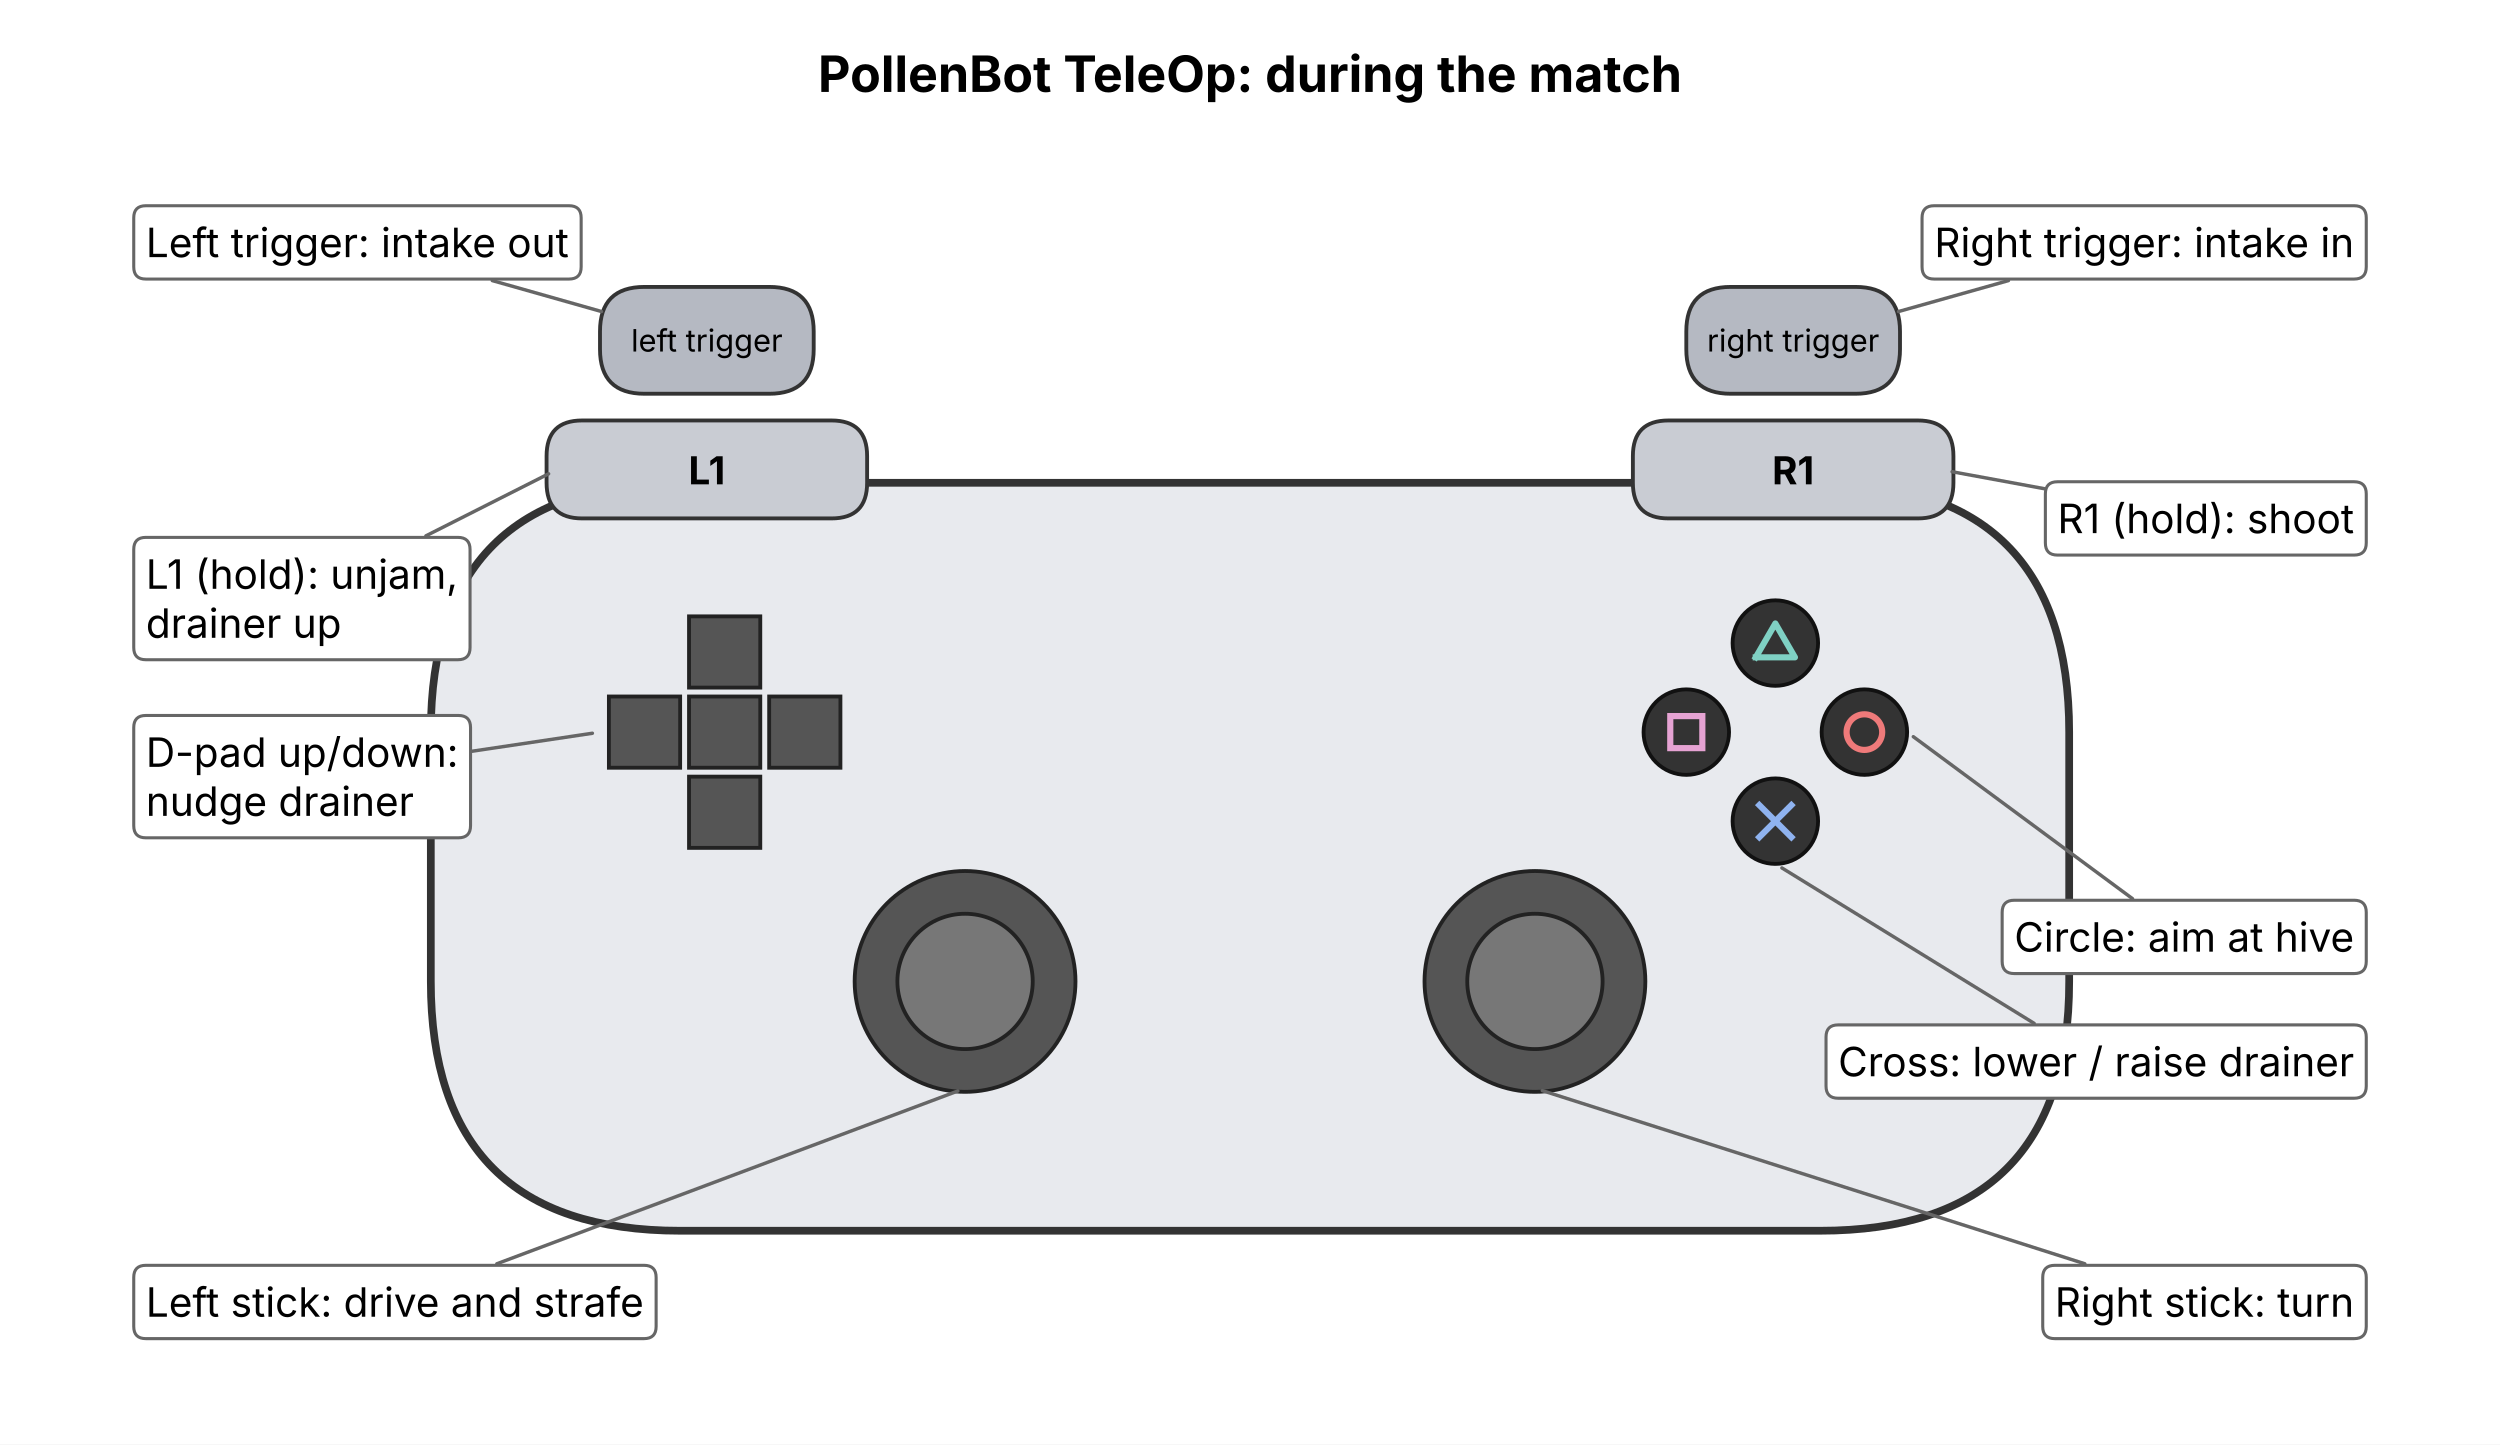
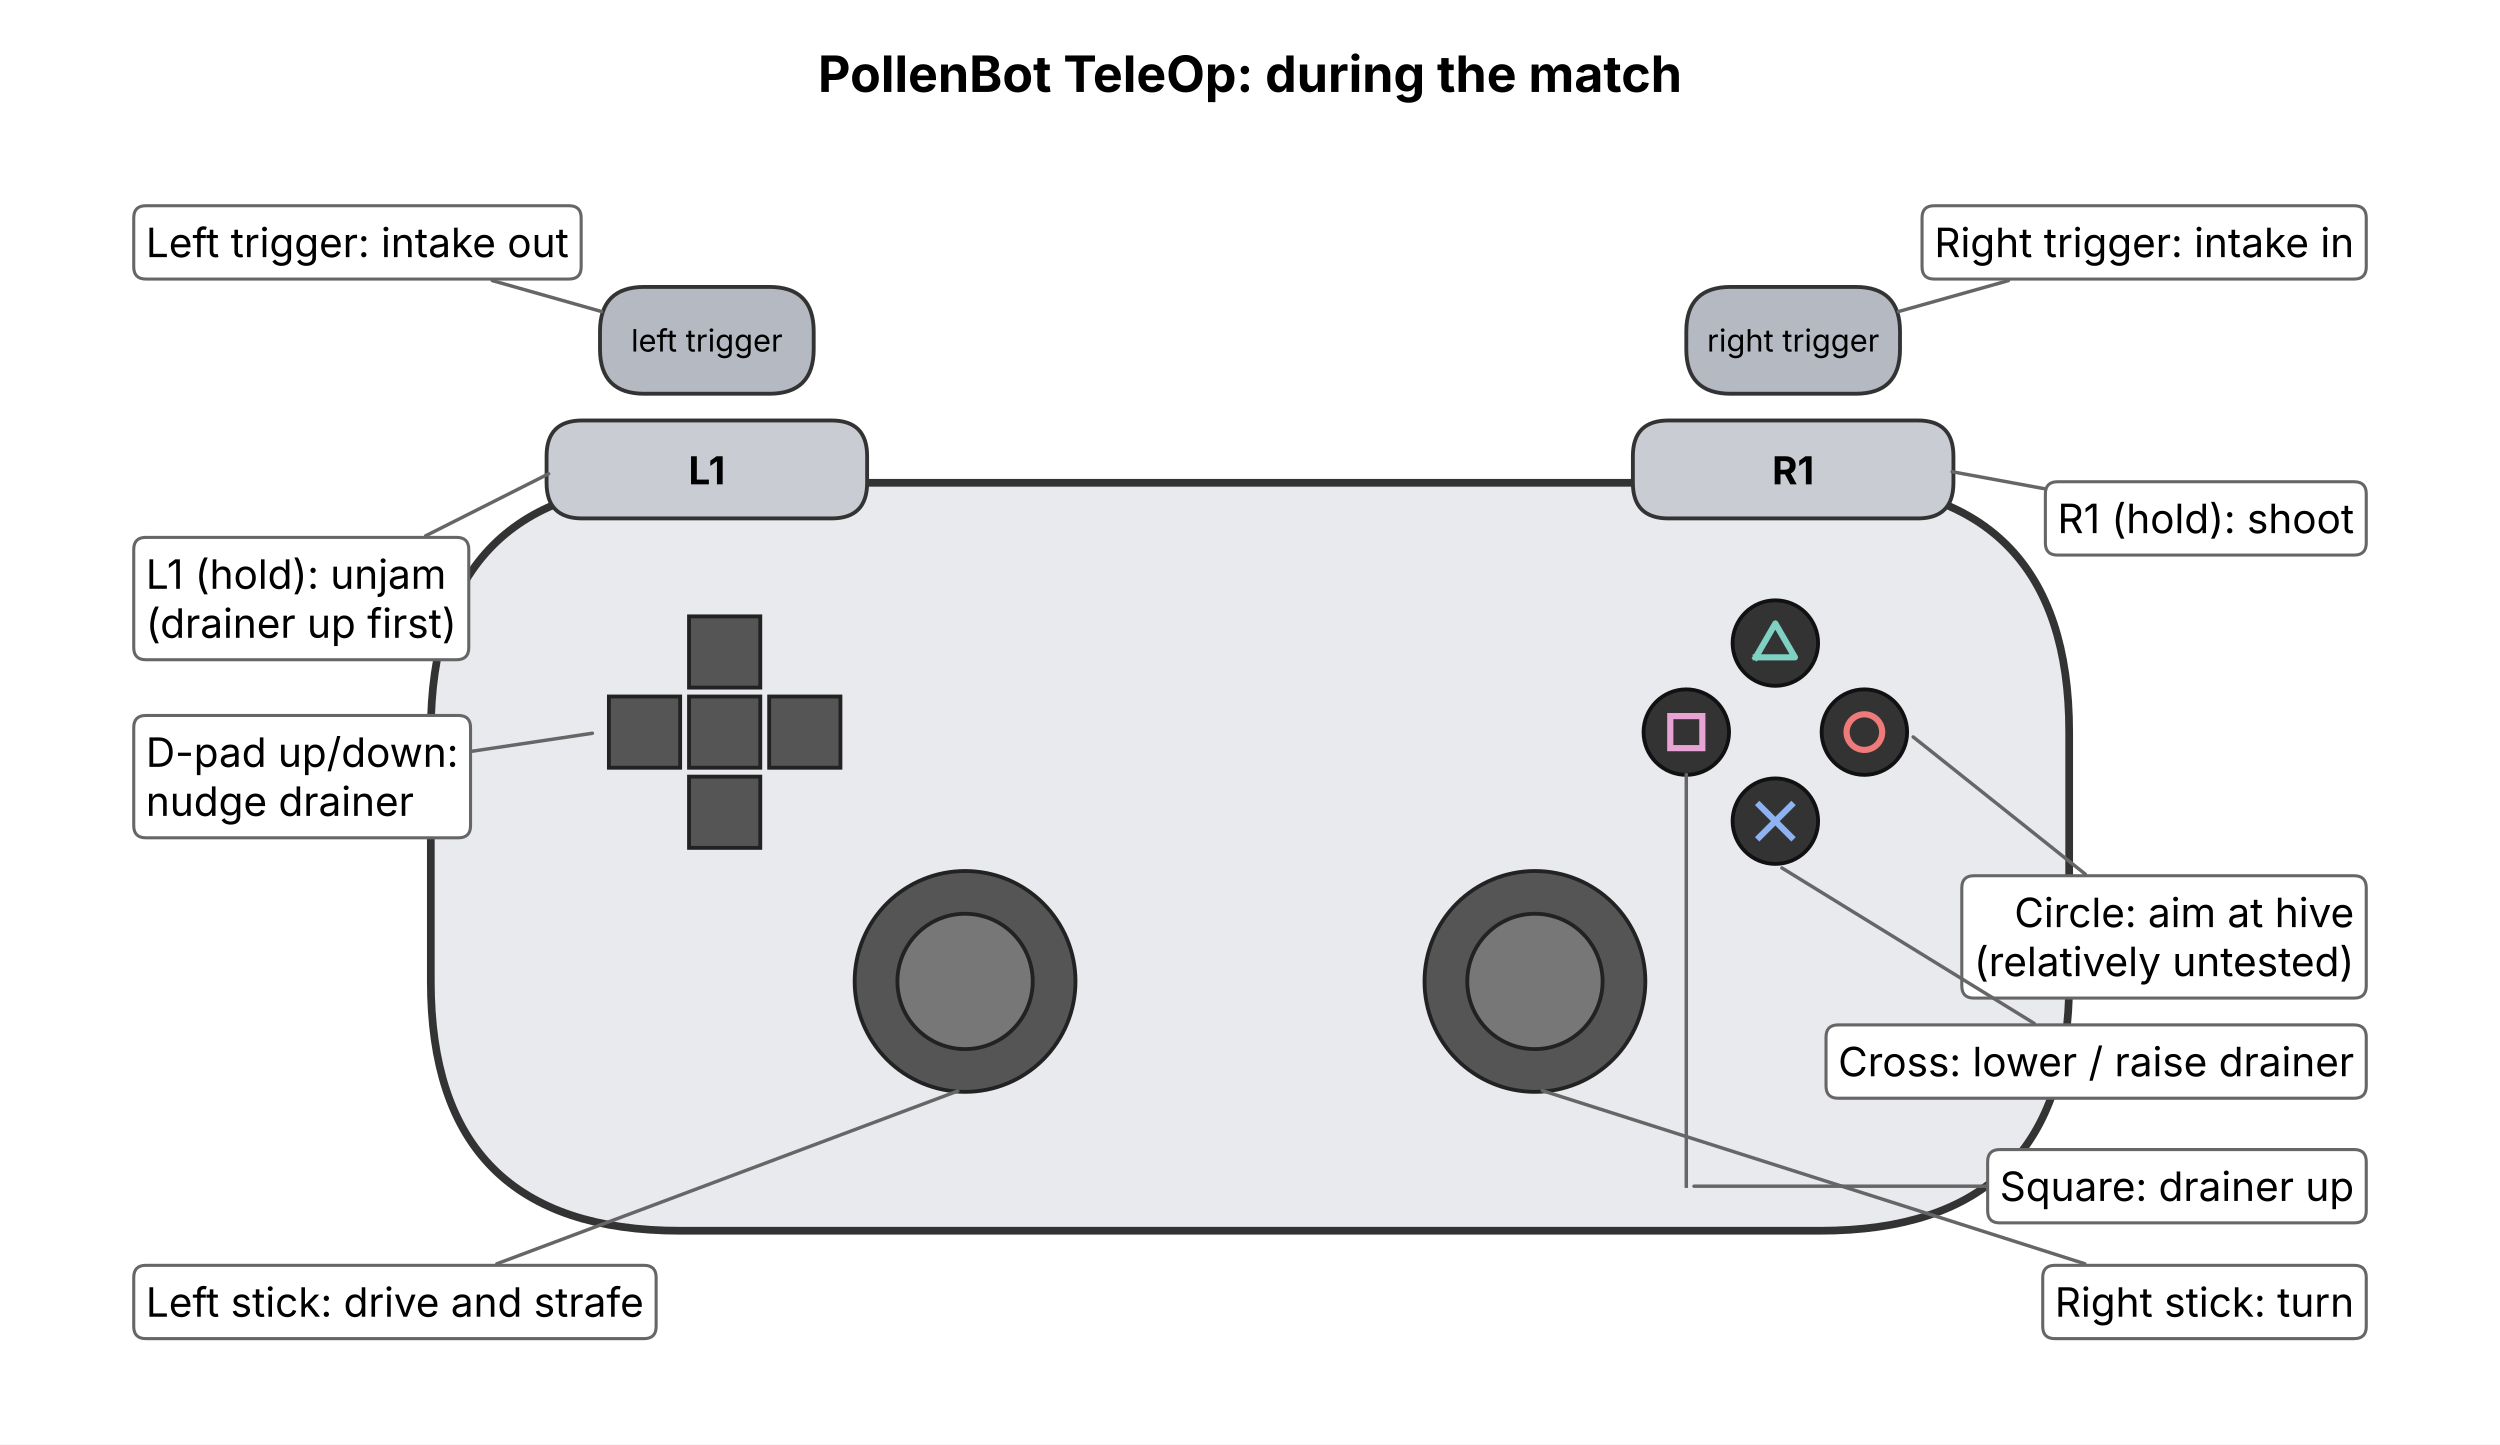
<svg xmlns="http://www.w3.org/2000/svg" width="648pt" height="374.4pt" viewBox="0 0 648 374.4" version="1.1">
  <defs>
    <style type="text/css">*{stroke-linejoin: round; stroke-linecap: butt}</style>
  </defs>
  <g id="figure_1">
    <g id="patch_1">
      <path d="M 0 374.4 L 648 374.4 L 648 0 L 0 0 z " style="fill: #ffffff" />
    </g>
    <g id="axes_1">
      <g id="patch_2">
        <path d="M 176.292 319.009 L 471.708 319.009 Q 536.331 319.009 536.331 254.387 L 536.331 189.764 Q 536.331 125.142 471.708 125.142 L 176.292 125.142 Q 111.669 125.142 111.669 189.764 L 111.669 254.387 Q 111.669 319.009 176.292 319.009 z " clip-path="url(#pbf100af5ca)" style="fill: #e8eaee; stroke: #333333; stroke-width: 2; stroke-linejoin: miter" />
      </g>
      <g id="patch_3">
        <path d="M 150.904 134.374 L 215.527 134.374 Q 224.758 134.374 224.758 125.142 L 224.758 118.218 Q 224.758 108.986 215.527 108.986 L 150.904 108.986 Q 141.672 108.986 141.672 118.218 L 141.672 125.142 Q 141.672 134.374 150.904 134.374 z " clip-path="url(#pbf100af5ca)" style="fill: #c9ccd3; stroke: #333333; stroke-linejoin: miter" />
      </g>
      <g id="patch_4">
        <path d="M 432.473 134.374 L 497.096 134.374 Q 506.328 134.374 506.328 125.142 L 506.328 118.218 Q 506.328 108.986 497.096 108.986 L 432.473 108.986 Q 423.242 108.986 423.242 118.218 L 423.242 125.142 Q 423.242 134.374 432.473 134.374 z " clip-path="url(#pbf100af5ca)" style="fill: #c9ccd3; stroke: #333333; stroke-linejoin: miter" />
      </g>
      <g id="patch_5">
        <path d="M 167.06 102.062 L 199.371 102.062 Q 210.911 102.062 210.911 90.523 L 210.911 85.907 Q 210.911 74.367 199.371 74.367 L 167.06 74.367 Q 155.52 74.367 155.52 85.907 L 155.52 90.523 Q 155.52 102.062 167.06 102.062 z " clip-path="url(#pbf100af5ca)" style="fill: #b5b9c2; stroke: #333333; stroke-linejoin: miter" />
      </g>
      <g id="patch_6">
        <path d="M 448.629 102.062 L 480.94 102.062 Q 492.48 102.062 492.48 90.523 L 492.48 85.907 Q 492.48 74.367 480.94 74.367 L 448.629 74.367 Q 437.089 74.367 437.089 85.907 L 437.089 90.523 Q 437.089 102.062 448.629 102.062 z " clip-path="url(#pbf100af5ca)" style="fill: #b5b9c2; stroke: #333333; stroke-linejoin: miter" />
      </g>
      <g id="patch_7">
        <path d="M 250.146 283.005 C 257.735 283.005 265.015 279.99 270.382 274.623 C 275.749 269.256 278.764 261.977 278.764 254.387 C 278.764 246.797 275.749 239.517 270.382 234.15 C 265.015 228.784 257.735 225.768 250.146 225.768 C 242.556 225.768 235.276 228.784 229.909 234.15 C 224.543 239.517 221.527 246.797 221.527 254.387 C 221.527 261.977 224.543 269.256 229.909 274.623 C 235.276 279.99 242.556 283.005 250.146 283.005 z " clip-path="url(#pbf100af5ca)" style="fill: #555555; stroke: #222222; stroke-linejoin: miter" />
      </g>
      <g id="patch_8">
        <path d="M 250.146 271.927 C 254.798 271.927 259.259 270.079 262.549 266.79 C 265.838 263.5 267.686 259.039 267.686 254.387 C 267.686 249.735 265.838 245.273 262.549 241.984 C 259.259 238.695 254.798 236.846 250.146 236.846 C 245.494 236.846 241.032 238.695 237.743 241.984 C 234.454 245.273 232.605 249.735 232.605 254.387 C 232.605 259.039 234.454 263.5 237.743 266.79 C 241.032 270.079 245.494 271.927 250.146 271.927 z " clip-path="url(#pbf100af5ca)" style="fill: #777777; stroke: #222222; stroke-linejoin: miter" />
      </g>
      <g id="patch_9">
        <path d="M 397.854 283.005 C 405.444 283.005 412.724 279.99 418.091 274.623 C 423.457 269.256 426.473 261.977 426.473 254.387 C 426.473 246.797 423.457 239.517 418.091 234.15 C 412.724 228.784 405.444 225.768 397.854 225.768 C 390.265 225.768 382.985 228.784 377.618 234.15 C 372.251 239.517 369.236 246.797 369.236 254.387 C 369.236 261.977 372.251 269.256 377.618 274.623 C 382.985 279.99 390.265 283.005 397.854 283.005 z " clip-path="url(#pbf100af5ca)" style="fill: #555555; stroke: #222222; stroke-linejoin: miter" />
      </g>
      <g id="patch_10">
        <path d="M 397.854 271.927 C 402.506 271.927 406.968 270.079 410.257 266.79 C 413.546 263.5 415.395 259.039 415.395 254.387 C 415.395 249.735 413.546 245.273 410.257 241.984 C 406.968 238.695 402.506 236.846 397.854 236.846 C 393.202 236.846 388.741 238.695 385.451 241.984 C 382.162 245.273 380.314 249.735 380.314 254.387 C 380.314 259.039 382.162 263.5 385.451 266.79 C 388.741 270.079 393.202 271.927 397.854 271.927 z " clip-path="url(#pbf100af5ca)" style="fill: #777777; stroke: #222222; stroke-linejoin: miter" />
      </g>
      <g id="patch_11">
        <path d="M 178.599 178.225 L 197.063 178.225 L 197.063 159.761 L 178.599 159.761 z " clip-path="url(#pbf100af5ca)" style="fill: #555555; stroke: #222222; stroke-linejoin: miter" />
      </g>
      <g id="patch_12">
        <path d="M 178.599 219.768 L 197.063 219.768 L 197.063 201.304 L 178.599 201.304 z " clip-path="url(#pbf100af5ca)" style="fill: #555555; stroke: #222222; stroke-linejoin: miter" />
      </g>
      <g id="patch_13">
        <path d="M 157.828 198.996 L 176.292 198.996 L 176.292 180.533 L 157.828 180.533 z " clip-path="url(#pbf100af5ca)" style="fill: #555555; stroke: #222222; stroke-linejoin: miter" />
      </g>
      <g id="patch_14">
        <path d="M 199.371 198.996 L 217.835 198.996 L 217.835 180.533 L 199.371 180.533 z " clip-path="url(#pbf100af5ca)" style="fill: #555555; stroke: #222222; stroke-linejoin: miter" />
      </g>
      <g id="patch_15">
        <path d="M 178.599 198.996 L 197.063 198.996 L 197.063 180.533 L 178.599 180.533 z " clip-path="url(#pbf100af5ca)" style="fill: #555555; stroke: #222222; stroke-linejoin: miter" />
      </g>
      <g id="patch_16">
        <path d="M 460.169 177.763 C 463.107 177.763 465.925 176.596 468.002 174.518 C 470.08 172.441 471.247 169.623 471.247 166.685 C 471.247 163.747 470.08 160.929 468.002 158.852 C 465.925 156.774 463.107 155.607 460.169 155.607 C 457.231 155.607 454.413 156.774 452.335 158.852 C 450.258 160.929 449.091 163.747 449.091 166.685 C 449.091 169.623 450.258 172.441 452.335 174.518 C 454.413 176.596 457.231 177.763 460.169 177.763 z " clip-path="url(#pbf100af5ca)" style="fill: #333333; stroke: #111111; stroke-linejoin: miter" />
      </g>
      <g id="patch_17">
        <path d="M 437.089 200.843 C 440.027 200.843 442.845 199.675 444.923 197.598 C 447 195.52 448.167 192.702 448.167 189.764 C 448.167 186.826 447 184.008 444.923 181.931 C 442.845 179.854 440.027 178.686 437.089 178.686 C 434.151 178.686 431.333 179.854 429.256 181.931 C 427.178 184.008 426.011 186.826 426.011 189.764 C 426.011 192.702 427.178 195.52 429.256 197.598 C 431.333 199.675 434.151 200.843 437.089 200.843 z " clip-path="url(#pbf100af5ca)" style="fill: #333333; stroke: #111111; stroke-linejoin: miter" />
      </g>
      <g id="patch_18">
        <path d="M 432.935 193.919 L 441.244 193.919 L 441.244 185.61 L 432.935 185.61 L 432.935 193.919 z " clip-path="url(#pbf100af5ca)" style="fill: none; stroke: #e6a3d3; stroke-width: 1.6; stroke-linejoin: miter" />
      </g>
      <g id="patch_19">
        <path d="M 483.248 200.843 C 486.186 200.843 489.004 199.675 491.082 197.598 C 493.159 195.52 494.326 192.702 494.326 189.764 C 494.326 186.826 493.159 184.008 491.082 181.931 C 489.004 179.854 486.186 178.686 483.248 178.686 C 480.31 178.686 477.492 179.854 475.415 181.931 C 473.337 184.008 472.17 186.826 472.17 189.764 C 472.17 192.702 473.337 195.52 475.415 197.598 C 477.492 199.675 480.31 200.843 483.248 200.843 z " clip-path="url(#pbf100af5ca)" style="fill: #333333; stroke: #111111; stroke-linejoin: miter" />
      </g>
      <g id="patch_20">
        <path d="M 483.248 194.38 C 484.472 194.38 485.647 193.894 486.512 193.028 C 487.378 192.163 487.864 190.989 487.864 189.764 C 487.864 188.54 487.378 187.366 486.512 186.5 C 485.647 185.635 484.472 185.148 483.248 185.148 C 482.024 185.148 480.85 185.635 479.984 186.5 C 479.119 187.366 478.632 188.54 478.632 189.764 C 478.632 190.989 479.119 192.163 479.984 193.028 C 480.85 193.894 482.024 194.38 483.248 194.38 L 483.248 194.38 z " clip-path="url(#pbf100af5ca)" style="fill: none; stroke: #ef7a7a; stroke-width: 1.6; stroke-linejoin: miter" />
      </g>
      <g id="patch_21">
        <path d="M 460.169 223.922 C 463.107 223.922 465.925 222.755 468.002 220.677 C 470.08 218.6 471.247 215.782 471.247 212.844 C 471.247 209.906 470.08 207.088 468.002 205.01 C 465.925 202.933 463.107 201.766 460.169 201.766 C 457.231 201.766 454.413 202.933 452.335 205.01 C 450.258 207.088 449.091 209.906 449.091 212.844 C 449.091 215.782 450.258 218.6 452.335 220.677 C 454.413 222.755 457.231 223.922 460.169 223.922 z " clip-path="url(#pbf100af5ca)" style="fill: #333333; stroke: #111111; stroke-linejoin: miter" />
      </g>
      <g id="line2d_1">
        <path d="M 455.091 170.378 L 465.246 170.378 L 460.169 161.607 L 455.091 170.378 " clip-path="url(#pbf100af5ca)" style="fill: none; stroke: #7fd1c4; stroke-width: 1.6; stroke-linecap: square" />
      </g>
      <g id="line2d_2">
        <path d="M 456.014 216.998 L 464.323 208.69 " clip-path="url(#pbf100af5ca)" style="fill: none; stroke: #8fb3f0; stroke-width: 1.6; stroke-linecap: square" />
      </g>
      <g id="line2d_3">
        <path d="M 456.014 208.69 L 464.323 216.998 " clip-path="url(#pbf100af5ca)" style="fill: none; stroke: #8fb3f0; stroke-width: 1.6; stroke-linecap: square" />
      </g>
      <g id="text_1">
        <text style="font-weight: 700; font-size: 10px; font-family: 'Inter', 'DejaVu Sans', 'Bitstream Vera Sans', 'Computer Modern Sans Serif', 'Lucida Grande', 'Verdana', 'Geneva', 'Lucid', 'Arial', 'Helvetica', 'Avant Garde', sans-serif; text-anchor: middle" x="183.215" y="125.548" transform="rotate(-0 183.2153 125.5485)">L1</text>
      </g>
      <g id="text_2">
        <text style="font-weight: 700; font-size: 10px; font-family: 'Inter', 'DejaVu Sans', 'Bitstream Vera Sans', 'Computer Modern Sans Serif', 'Lucida Grande', 'Verdana', 'Geneva', 'Lucid', 'Arial', 'Helvetica', 'Avant Garde', sans-serif; text-anchor: middle" x="464.785" y="125.548" transform="rotate(-0 464.7847 125.5485)">R1</text>
      </g>
      <g id="text_3">
        <text style="font-size: 8px; font-family: 'Inter', 'DejaVu Sans', 'Bitstream Vera Sans', 'Computer Modern Sans Serif', 'Lucida Grande', 'Verdana', 'Geneva', 'Lucid', 'Arial', 'Helvetica', 'Avant Garde', sans-serif; text-anchor: middle" x="183.215" y="91.125" transform="rotate(-0 183.2153 91.12495)">left trigger</text>
      </g>
      <g id="text_4">
        <text style="font-size: 8px; font-family: 'Inter', 'DejaVu Sans', 'Bitstream Vera Sans', 'Computer Modern Sans Serif', 'Lucida Grande', 'Verdana', 'Geneva', 'Lucid', 'Arial', 'Helvetica', 'Avant Garde', sans-serif; text-anchor: middle" x="464.785" y="91.125" transform="rotate(-0 464.7847 91.12495)">right trigger</text>
      </g>
      <g id="patch_22">
        <path d="M 128.781 327.572 Q 188.528 305.178 248.275 282.783 " style="fill: none; stroke: #666666; stroke-width: 0.9; stroke-linecap: round" />
      </g>
      <g id="text_5">
        <g id="patch_23">
          <path d="M 37.815 346.975 L 166.919 346.975 Q 170.069 346.975 170.069 343.825 L 170.069 331.121 Q 170.069 327.971 166.919 327.971 L 37.815 327.971 Q 34.665 327.971 34.665 331.121 L 34.665 343.825 Q 34.665 346.975 37.815 346.975 z " style="fill: #ffffff; stroke: #666666; stroke-width: 0.8; stroke-linejoin: miter" />
        </g>
        <text style="font-size: 10.5px; font-family: 'Inter', 'DejaVu Sans', 'Bitstream Vera Sans', 'Computer Modern Sans Serif', 'Lucida Grande', 'Verdana', 'Geneva', 'Lucid', 'Arial', 'Helvetica', 'Avant Garde', sans-serif; text-anchor: start" x="37.815" y="341.292" transform="rotate(-0 37.81479 341.2925)">Left stick: drive and strafe</text>
      </g>
      <g id="patch_24">
        <path d="M 540.382 327.571 Q 470.073 305.132 399.764 282.692 " style="fill: none; stroke: #666666; stroke-width: 0.9; stroke-linecap: round" />
      </g>
      <g id="text_6">
        <g id="patch_25">
          <path d="M 532.625 346.975 L 610.185 346.975 Q 613.335 346.975 613.335 343.825 L 613.335 331.121 Q 613.335 327.971 610.185 327.971 L 532.625 327.971 Q 529.475 327.971 529.475 331.121 L 529.475 343.825 Q 529.475 346.975 532.625 346.975 z " style="fill: #ffffff; stroke: #666666; stroke-width: 0.8; stroke-linejoin: miter" />
        </g>
        <text style="font-size: 10.5px; font-family: 'Inter', 'DejaVu Sans', 'Bitstream Vera Sans', 'Computer Modern Sans Serif', 'Lucida Grande', 'Verdana', 'Geneva', 'Lucid', 'Arial', 'Helvetica', 'Avant Garde', sans-serif; text-anchor: end" x="610.185" y="341.292" transform="rotate(-0 610.1852 341.2925)">Right stick: turn</text>
      </g>
      <g id="patch_26">
        <path d="M 529.951 126.683 Q 517.968 124.478 505.985 122.273 " style="fill: none; stroke: #666666; stroke-width: 0.9; stroke-linecap: round" />
      </g>
      <g id="text_7">
        <g id="patch_27">
          <path d="M 533.31 143.876 L 610.185 143.876 Q 613.335 143.876 613.335 140.726 L 613.335 128.021 Q 613.335 124.871 610.185 124.871 L 533.31 124.871 Q 530.16 124.871 530.16 128.021 L 530.16 140.726 Q 530.16 143.876 533.31 143.876 z " style="fill: #ffffff; stroke: #666666; stroke-width: 0.8; stroke-linejoin: miter" />
        </g>
        <text style="font-size: 10.5px; font-family: 'Inter', 'DejaVu Sans', 'Bitstream Vera Sans', 'Computer Modern Sans Serif', 'Lucida Grande', 'Verdana', 'Geneva', 'Lucid', 'Arial', 'Helvetica', 'Avant Garde', sans-serif; text-anchor: end" x="610.185" y="138.193" transform="rotate(-0 610.1852 138.1933)">R1 (hold): shoot</text>
      </g>
+       <g id="line2d_4">
+         <path d="M 437.089 200.843 L 437.089 307.47 " clip-path="url(#pbf100af5ca)" style="fill: none; stroke: #666666; stroke-width: 0.9; stroke-linecap: square" />
+       </g>
      <g id="patch_28">
-         <path d="M 520.587 72.73 Q 506.343 76.739 492.099 80.749 " style="fill: none; stroke: #666666; stroke-width: 0.9; stroke-linecap: round" />
+         <path d="M 514.801 307.47 Q 476.944 307.47 439.086 307.47 " style="fill: none; stroke: #666666; stroke-width: 0.9; stroke-linecap: round" />
      </g>
      <g id="text_8">
        <g id="patch_29">
+           <path d="M 518.348 316.972 L 610.185 316.972 Q 613.335 316.972 613.335 313.822 L 613.335 301.117 Q 613.335 297.967 610.185 297.967 L 518.348 297.967 Q 515.198 297.967 515.198 301.117 L 515.198 313.822 Q 515.198 316.972 518.348 316.972 z " style="fill: #ffffff; stroke: #666666; stroke-width: 0.8; stroke-linejoin: miter" />
+         </g>
+         <text style="font-size: 10.5px; font-family: 'Inter', 'DejaVu Sans', 'Bitstream Vera Sans', 'Computer Modern Sans Serif', 'Lucida Grande', 'Verdana', 'Geneva', 'Lucid', 'Arial', 'Helvetica', 'Avant Garde', sans-serif; text-anchor: end" x="610.185" y="311.289" transform="rotate(-0 610.1852 311.2892)">Square: drainer up</text>
+       </g>
+       <g id="patch_30">
+         <path d="M 520.587 72.73 Q 506.343 76.739 492.099 80.749 " style="fill: none; stroke: #666666; stroke-width: 0.9; stroke-linecap: round" />
+       </g>
+       <g id="text_9">
+         <g id="patch_31">
          <path d="M 501.346 72.33 L 610.185 72.33 Q 613.335 72.33 613.335 69.18 L 613.335 56.475 Q 613.335 53.325 610.185 53.325 L 501.346 53.325 Q 498.196 53.325 498.196 56.475 L 498.196 69.18 Q 498.196 72.33 501.346 72.33 z " style="fill: #ffffff; stroke: #666666; stroke-width: 0.8; stroke-linejoin: miter" />
        </g>
        <text style="font-size: 10.5px; font-family: 'Inter', 'DejaVu Sans', 'Bitstream Vera Sans', 'Computer Modern Sans Serif', 'Lucida Grande', 'Verdana', 'Geneva', 'Lucid', 'Arial', 'Helvetica', 'Avant Garde', sans-serif; text-anchor: end" x="610.185" y="66.647" transform="rotate(-0 610.1852 66.64698)">Right trigger: intake in</text>
      </g>
-       <g id="patch_30">
+       <g id="patch_32">
        <path d="M 127.606 72.73 Q 141.756 76.738 155.906 80.746 " style="fill: none; stroke: #666666; stroke-width: 0.9; stroke-linecap: round" />
      </g>
-       <g id="text_9">
-         <g id="patch_31">
+       <g id="text_10">
+         <g id="patch_33">
          <path d="M 37.815 72.33 L 147.486 72.33 Q 150.636 72.33 150.636 69.18 L 150.636 56.475 Q 150.636 53.325 147.486 53.325 L 37.815 53.325 Q 34.665 53.325 34.665 56.475 L 34.665 69.18 Q 34.665 72.33 37.815 72.33 z " style="fill: #ffffff; stroke: #666666; stroke-width: 0.8; stroke-linejoin: miter" />
        </g>
        <text style="font-size: 10.5px; font-family: 'Inter', 'DejaVu Sans', 'Bitstream Vera Sans', 'Computer Modern Sans Serif', 'Lucida Grande', 'Verdana', 'Geneva', 'Lucid', 'Arial', 'Helvetica', 'Avant Garde', sans-serif; text-anchor: start" x="37.815" y="66.647" transform="rotate(-0 37.81479 66.64698)">Left trigger: intake out</text>
      </g>
-       <g id="patch_32">
+       <g id="patch_34">
        <path d="M 122.36 194.721 Q 137.95 192.39 153.541 190.06 " style="fill: none; stroke: #666666; stroke-width: 0.9; stroke-linecap: round" />
      </g>
-       <g id="text_10">
-         <g id="patch_33">
+       <g id="text_11">
+         <g id="patch_35">
          <path d="M 37.815 217.159 L 118.814 217.159 Q 121.964 217.159 121.964 214.009 L 121.964 188.6 Q 121.964 185.45 118.814 185.45 L 37.815 185.45 Q 34.665 185.45 34.665 188.6 L 34.665 214.009 Q 34.665 217.159 37.815 217.159 z " style="fill: #ffffff; stroke: #666666; stroke-width: 0.8; stroke-linejoin: miter" />
        </g>
        <text style="font-size: 10.5px; font-family: 'Inter', 'DejaVu Sans', 'Bitstream Vera Sans', 'Computer Modern Sans Serif', 'Lucida Grande', 'Verdana', 'Geneva', 'Lucid', 'Arial', 'Helvetica', 'Avant Garde', sans-serif" transform="translate(37.81479 198.7714)">D-pad up/down:</text>
        <text style="font-size: 10.5px; font-family: 'Inter', 'DejaVu Sans', 'Bitstream Vera Sans', 'Computer Modern Sans Serif', 'Lucida Grande', 'Verdana', 'Geneva', 'Lucid', 'Arial', 'Helvetica', 'Avant Garde', sans-serif" transform="translate(37.81479 211.476)">nudge drainer</text>
      </g>
-       <g id="patch_34">
-         <path d="M 110.397 138.891 Q 126.297 130.852 142.197 122.812 " style="fill: none; stroke: #666666; stroke-width: 0.9; stroke-linecap: round" />
-       </g>
-       <g id="text_11">
-         <g id="patch_35">
-           <path d="M 37.815 171 L 118.686 171 Q 121.836 171 121.836 167.85 L 121.836 142.441 Q 121.836 139.291 118.686 139.291 L 37.815 139.291 Q 34.665 139.291 34.665 142.441 L 34.665 167.85 Q 34.665 171 37.815 171 z " style="fill: #ffffff; stroke: #666666; stroke-width: 0.8; stroke-linejoin: miter" />
-         </g>
-         <text style="font-size: 10.5px; font-family: 'Inter', 'DejaVu Sans', 'Bitstream Vera Sans', 'Computer Modern Sans Serif', 'Lucida Grande', 'Verdana', 'Geneva', 'Lucid', 'Arial', 'Helvetica', 'Avant Garde', sans-serif" transform="translate(37.81479 152.6125)">L1 (hold): unjam,</text>
-         <text style="font-size: 10.5px; font-family: 'Inter', 'DejaVu Sans', 'Bitstream Vera Sans', 'Computer Modern Sans Serif', 'Lucida Grande', 'Verdana', 'Geneva', 'Lucid', 'Arial', 'Helvetica', 'Avant Garde', sans-serif" transform="translate(37.81479 165.3171)">drainer up</text>
-       </g>
      <g id="patch_36">
-         <path d="M 552.749 232.944 Q 524.342 211.949 495.935 190.953 " style="fill: none; stroke: #666666; stroke-width: 0.9; stroke-linecap: round" />
+         <path d="M 110.313 138.891 Q 126.253 130.852 142.193 122.812 " style="fill: none; stroke: #666666; stroke-width: 0.9; stroke-linecap: round" />
      </g>
      <g id="text_12">
        <g id="patch_37">
-           <path d="M 522.11 252.349 L 610.185 252.349 Q 613.335 252.349 613.335 249.199 L 613.335 236.495 Q 613.335 233.345 610.185 233.345 L 522.11 233.345 Q 518.96 233.345 518.96 236.495 L 518.96 249.199 Q 518.96 252.349 522.11 252.349 z " style="fill: #ffffff; stroke: #666666; stroke-width: 0.8; stroke-linejoin: miter" />
+           <path d="M 37.815 171 L 118.356 171 Q 121.506 171 121.506 167.85 L 121.506 142.441 Q 121.506 139.291 118.356 139.291 L 37.815 139.291 Q 34.665 139.291 34.665 142.441 L 34.665 167.85 Q 34.665 171 37.815 171 z " style="fill: #ffffff; stroke: #666666; stroke-width: 0.8; stroke-linejoin: miter" />
        </g>
-         <text style="font-size: 10.5px; font-family: 'Inter', 'DejaVu Sans', 'Bitstream Vera Sans', 'Computer Modern Sans Serif', 'Lucida Grande', 'Verdana', 'Geneva', 'Lucid', 'Arial', 'Helvetica', 'Avant Garde', sans-serif; text-anchor: end" x="610.185" y="246.667" transform="rotate(-0 610.1852 246.6667)">Circle: aim at hive</text>
+         <text style="font-size: 10.5px; font-family: 'Inter', 'DejaVu Sans', 'Bitstream Vera Sans', 'Computer Modern Sans Serif', 'Lucida Grande', 'Verdana', 'Geneva', 'Lucid', 'Arial', 'Helvetica', 'Avant Garde', sans-serif" transform="translate(37.81479 152.6125)">L1 (hold): unjam</text>
+         <text style="font-size: 10.5px; font-family: 'Inter', 'DejaVu Sans', 'Bitstream Vera Sans', 'Computer Modern Sans Serif', 'Lucida Grande', 'Verdana', 'Geneva', 'Lucid', 'Arial', 'Helvetica', 'Avant Garde', sans-serif" transform="translate(37.81479 165.3171)">(drainer up first)</text>
      </g>
      <g id="patch_38">
-         <path d="M 527.25 265.256 Q 494.559 245.112 461.868 224.969 " style="fill: none; stroke: #666666; stroke-width: 0.9; stroke-linecap: round" />
+         <path d="M 540.529 226.594 Q 518.21 208.803 495.891 191.012 " style="fill: none; stroke: #666666; stroke-width: 0.9; stroke-linecap: round" />
      </g>
      <g id="text_13">
        <g id="patch_39">
+           <path d="M 511.651 258.702 L 610.185 258.702 Q 613.335 258.702 613.335 255.552 L 613.335 230.143 Q 613.335 226.993 610.185 226.993 L 511.651 226.993 Q 508.501 226.993 508.501 230.143 L 508.501 255.552 Q 508.501 258.702 511.651 258.702 z " style="fill: #ffffff; stroke: #666666; stroke-width: 0.8; stroke-linejoin: miter" />
+         </g>
+         <text style="font-size: 10.5px; font-family: 'Inter', 'DejaVu Sans', 'Bitstream Vera Sans', 'Computer Modern Sans Serif', 'Lucida Grande', 'Verdana', 'Geneva', 'Lucid', 'Arial', 'Helvetica', 'Avant Garde', sans-serif" transform="translate(522.1099 240.3144)">Circle: aim at hive</text>
+         <text style="font-size: 10.5px; font-family: 'Inter', 'DejaVu Sans', 'Bitstream Vera Sans', 'Computer Modern Sans Serif', 'Lucida Grande', 'Verdana', 'Geneva', 'Lucid', 'Arial', 'Helvetica', 'Avant Garde', sans-serif" transform="translate(511.6509 253.019)">(relatively untested)</text>
+       </g>
+       <g id="patch_40">
+         <path d="M 527.25 265.256 Q 494.559 245.112 461.868 224.969 " style="fill: none; stroke: #666666; stroke-width: 0.9; stroke-linecap: round" />
+       </g>
+       <g id="text_14">
+         <g id="patch_41">
          <path d="M 476.456 284.661 L 610.185 284.661 Q 613.335 284.661 613.335 281.511 L 613.335 268.806 Q 613.335 265.656 610.185 265.656 L 476.456 265.656 Q 473.306 265.656 473.306 268.806 L 473.306 281.511 Q 473.306 284.661 476.456 284.661 z " style="fill: #ffffff; stroke: #666666; stroke-width: 0.8; stroke-linejoin: miter" />
        </g>
        <text style="font-size: 10.5px; font-family: 'Inter', 'DejaVu Sans', 'Bitstream Vera Sans', 'Computer Modern Sans Serif', 'Lucida Grande', 'Verdana', 'Geneva', 'Lucid', 'Arial', 'Helvetica', 'Avant Garde', sans-serif; text-anchor: end" x="610.185" y="278.978" transform="rotate(-0 610.1852 278.9779)">Cross: lower / raise drainer</text>
      </g>
    </g>
-     <g id="text_14">
+     <g id="text_15">
      <text style="font-weight: 700; font-size: 13px; font-family: 'Inter', 'DejaVu Sans', 'Bitstream Vera Sans', 'Computer Modern Sans Serif', 'Lucida Grande', 'Verdana', 'Geneva', 'Lucid', 'Arial', 'Helvetica', 'Avant Garde', sans-serif; text-anchor: middle" x="324" y="23.826" transform="rotate(-0 324 23.82575)">PollenBot TeleOp: during the match</text>
    </g>
  </g>
  <defs>
    <clipPath id="pbf100af5ca">
      <rect x="28.583" y="37.44" width="590.834" height="336.96" />
    </clipPath>
  </defs>
</svg>
